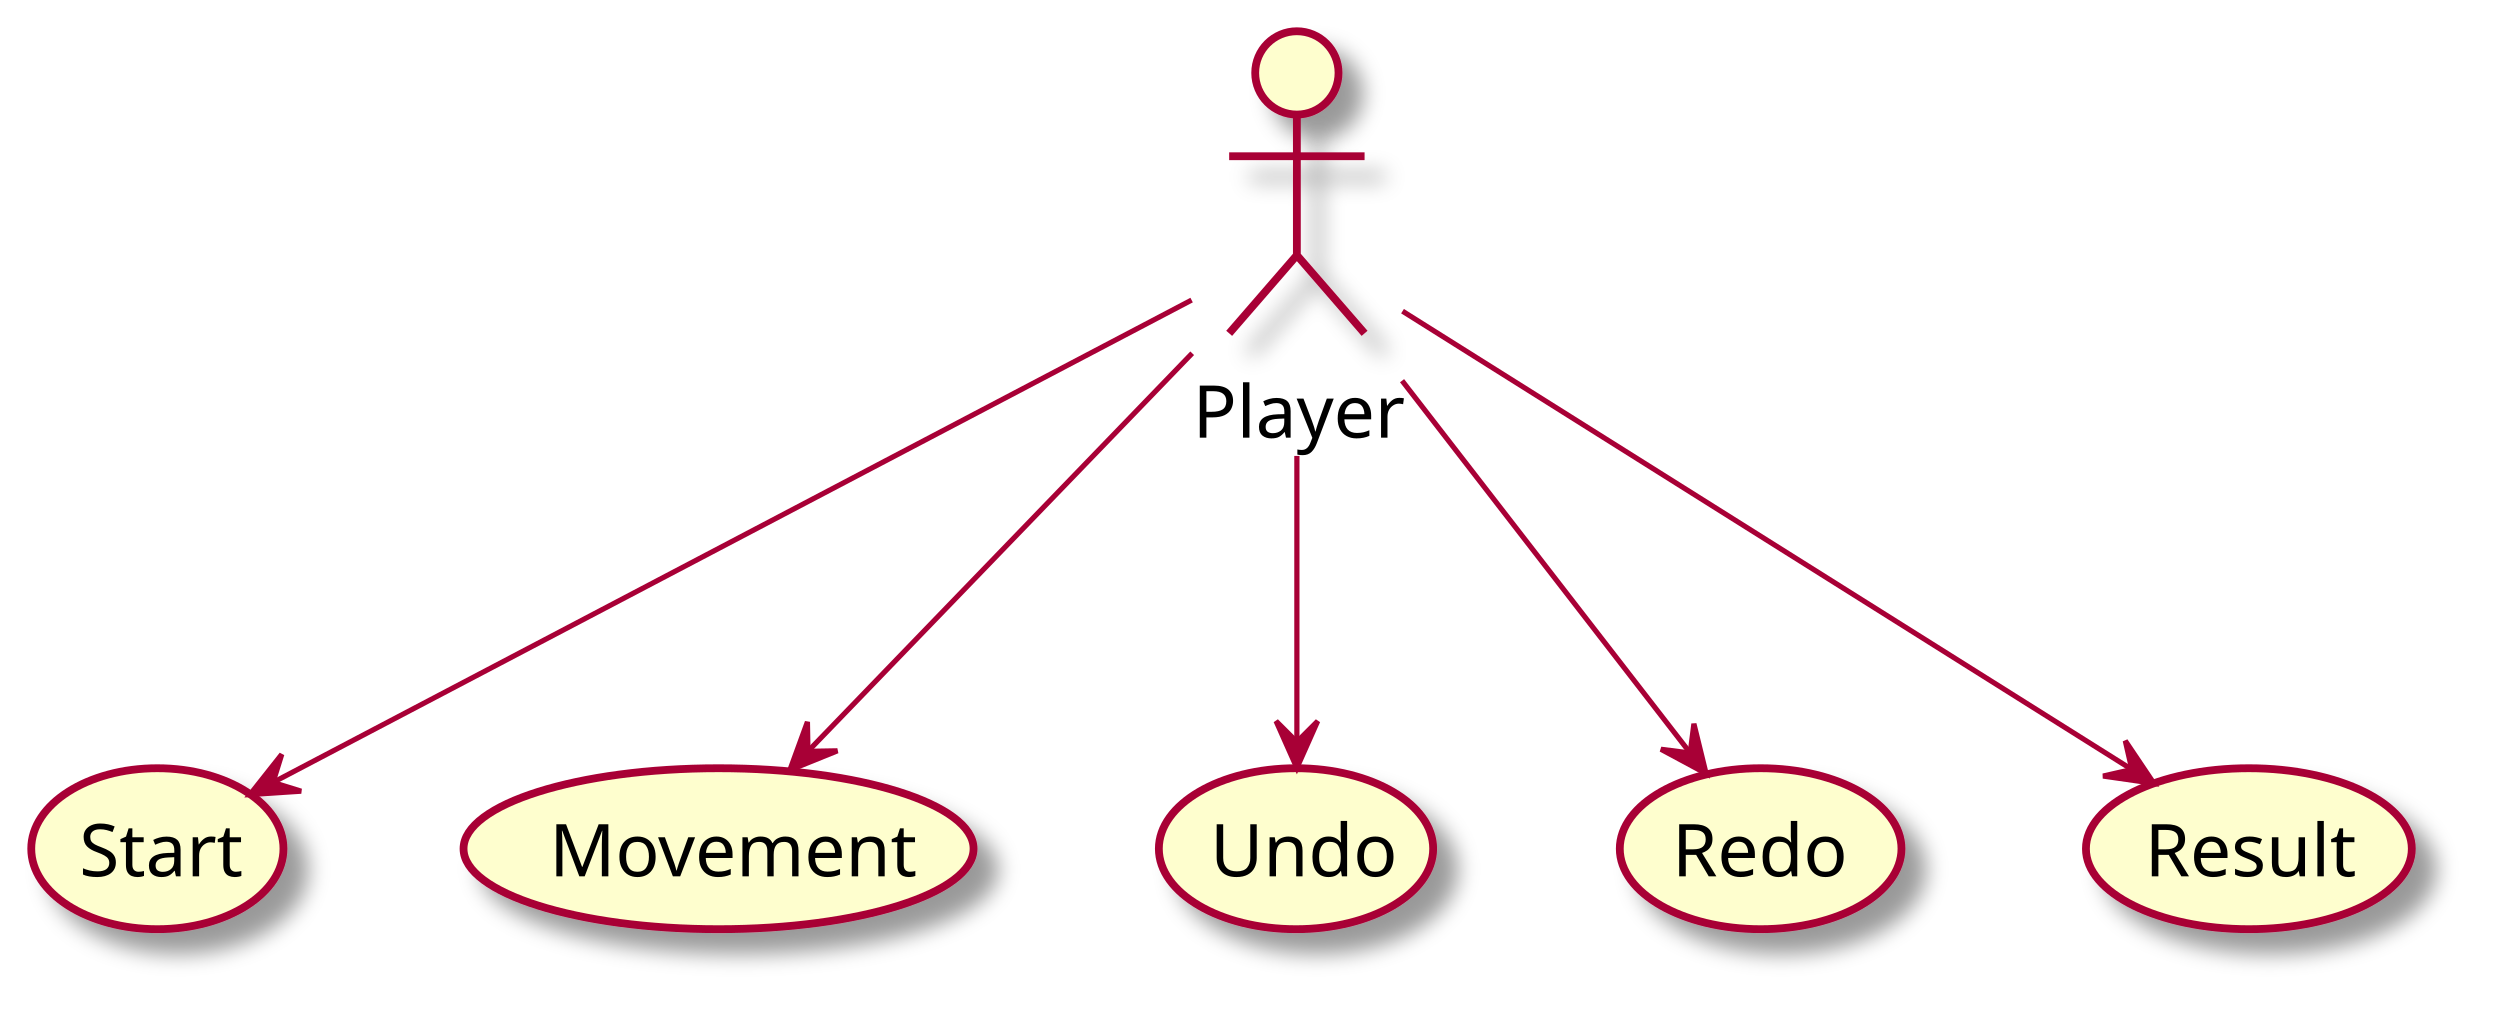
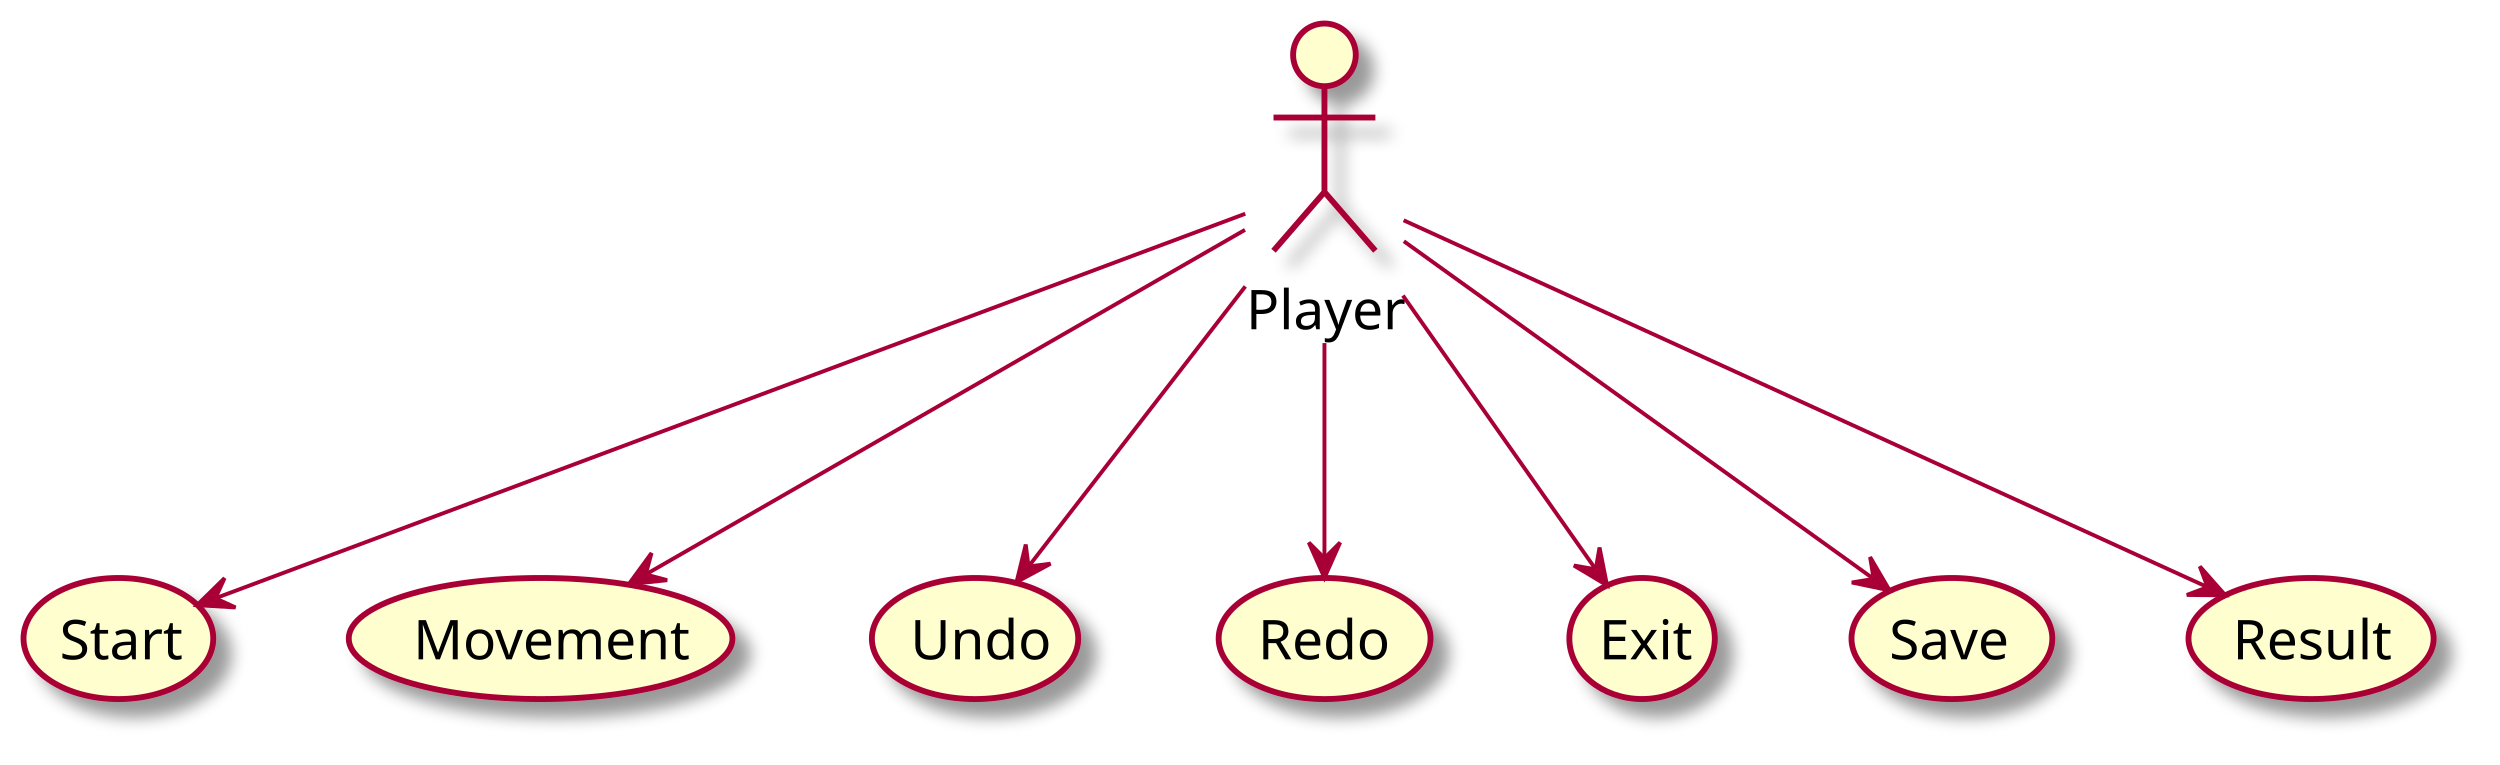
- <svg xmlns="http://www.w3.org/2000/svg" contentScriptType="application/ecmascript" contentStyleType="text/css" height="195px" preserveAspectRatio="none" style="width:480px;height:195px;" version="1.1" viewBox="0 0 480 195" width="480px" zoomAndPan="magnify">
+ <svg xmlns="http://www.w3.org/2000/svg" contentScriptType="application/ecmascript" contentStyleType="text/css" height="195px" preserveAspectRatio="none" style="width:638px;height:195px;" version="1.1" viewBox="0 0 638 195" width="638px" zoomAndPan="magnify">
  <defs>
-     <filter height="300%" id="fuupgmgwi2wpu" width="300%" x="-1" y="-1">
+     <filter height="300%" id="f134r02pm9vrzq" width="300%" x="-1" y="-1">
      <feGaussianBlur result="blurOut" stdDeviation="2.0" />
      <feColorMatrix in="blurOut" result="blurOut2" type="matrix" values="0 0 0 0 0 0 0 0 0 0 0 0 0 0 0 0 0 0 .4 0" />
      <feOffset dx="4.0" dy="4.0" in="blurOut2" result="blurOut3" />
      <feBlend in="SourceGraphic" in2="blurOut3" mode="normal" />
    </filter>
  </defs>
  <g>
-     <ellipse cx="249" cy="14" fill="#FEFECE" filter="url(#fuupgmgwi2wpu)" rx="8" ry="8" style="stroke: #A80036; stroke-width: 1.5;" />
-     <path d="M249,22 L249,49 M236,30 L262,30 M249,49 L236,64 M249,49 L262,64 " fill="none" filter="url(#fuupgmgwi2wpu)" style="stroke: #A80036; stroke-width: 1.5;" />
-     <text fill="#000000" font-family="sans-serif" font-size="14" lengthAdjust="spacingAndGlyphs" textLength="40" x="229" y="84.033">Player</text>
-     <ellipse cx="30.213" cy="162.952" fill="#FEFECE" filter="url(#fuupgmgwi2wpu)" rx="24.213" ry="15.452" style="stroke: #A80036; stroke-width: 1.5;" />
+     <ellipse cx="338" cy="14" fill="#FEFECE" filter="url(#f134r02pm9vrzq)" rx="8" ry="8" style="stroke: #A80036; stroke-width: 1.5;" />
+     <path d="M338,22 L338,49 M325,30 L351,30 M338,49 L325,64 M338,49 L351,64 " fill="none" filter="url(#f134r02pm9vrzq)" style="stroke: #A80036; stroke-width: 1.5;" />
+     <text fill="#000000" font-family="sans-serif" font-size="14" lengthAdjust="spacingAndGlyphs" textLength="40" x="318" y="84.033">Player</text>
+     <ellipse cx="30.213" cy="162.952" fill="#FEFECE" filter="url(#f134r02pm9vrzq)" rx="24.213" ry="15.452" style="stroke: #A80036; stroke-width: 1.5;" />
    <text fill="#000000" font-family="sans-serif" font-size="14" lengthAdjust="spacingAndGlyphs" textLength="30" x="15.213" y="168.256">Start</text>
-     <ellipse cx="137.962" cy="162.952" fill="#FEFECE" filter="url(#fuupgmgwi2wpu)" rx="48.962" ry="15.452" style="stroke: #A80036; stroke-width: 1.5;" />
+     <ellipse cx="137.962" cy="162.952" fill="#FEFECE" filter="url(#f134r02pm9vrzq)" rx="48.962" ry="15.452" style="stroke: #A80036; stroke-width: 1.5;" />
    <text fill="#000000" font-family="sans-serif" font-size="14" lengthAdjust="spacingAndGlyphs" textLength="65" x="105.462" y="168.256">Movement</text>
-     <ellipse cx="248.834" cy="162.952" fill="#FEFECE" filter="url(#fuupgmgwi2wpu)" rx="26.334" ry="15.452" style="stroke: #A80036; stroke-width: 1.5;" />
+     <ellipse cx="248.834" cy="162.952" fill="#FEFECE" filter="url(#f134r02pm9vrzq)" rx="26.334" ry="15.452" style="stroke: #A80036; stroke-width: 1.5;" />
    <text fill="#000000" font-family="sans-serif" font-size="14" lengthAdjust="spacingAndGlyphs" textLength="33" x="232.334" y="168.256">Undo</text>
-     <ellipse cx="338.042" cy="162.952" fill="#FEFECE" filter="url(#fuupgmgwi2wpu)" rx="27.042" ry="15.452" style="stroke: #A80036; stroke-width: 1.5;" />
+     <ellipse cx="338.042" cy="162.952" fill="#FEFECE" filter="url(#f134r02pm9vrzq)" rx="27.042" ry="15.452" style="stroke: #A80036; stroke-width: 1.5;" />
    <text fill="#000000" font-family="sans-serif" font-size="14" lengthAdjust="spacingAndGlyphs" textLength="34" x="321.042" y="168.256">Redo</text>
-     <ellipse cx="431.784" cy="162.952" fill="#FEFECE" filter="url(#fuupgmgwi2wpu)" rx="31.284" ry="15.452" style="stroke: #A80036; stroke-width: 1.5;" />
-     <text fill="#000000" font-family="sans-serif" font-size="14" lengthAdjust="spacingAndGlyphs" textLength="40" x="411.784" y="168.256">Result</text>
-     <path d="M228.79,57.613 C187.821,79.126 95.254,127.734 52.465,150.203 " fill="none" id="Player-&gt;Start" style="stroke: #A80036; stroke-width: 1.0;" />
-     <polygon fill="#A80036" points="47.992,152.552,57.819,151.909,52.418,150.228,54.1,144.827,47.992,152.552" style="stroke: #A80036; stroke-width: 1.0;" />
-     <path d="M228.899,67.826 C207.843,89.64 175.122,123.541 155.215,144.164 " fill="none" id="Player-&gt;Movement" style="stroke: #A80036; stroke-width: 1.0;" />
-     <polygon fill="#A80036" points="151.653,147.855,160.782,144.157,155.126,144.257,155.026,138.601,151.653,147.855" style="stroke: #A80036; stroke-width: 1.0;" />
-     <path d="M249,87.545 C249,106.09 249,127.219 249,142.22 " fill="none" id="Player-&gt;Undo" style="stroke: #A80036; stroke-width: 1.0;" />
-     <polygon fill="#A80036" points="249,147.452,253,138.452,249,142.452,245,138.452,249,147.452" style="stroke: #A80036; stroke-width: 1.0;" />
-     <path d="M269.195,73.095 C286.074,94.905 309.683,125.41 324.395,144.421 " fill="none" id="Player-&gt;Redo" style="stroke: #A80036; stroke-width: 1.0;" />
-     <polygon fill="#A80036" points="327.574,148.528,325.229,138.963,324.514,144.574,318.902,143.859,327.574,148.528" style="stroke: #A80036; stroke-width: 1.0;" />
-     <path d="M269.283,59.746 C303.572,81.294 372.778,124.784 408.888,147.476 " fill="none" id="Player-&gt;Result" style="stroke: #A80036; stroke-width: 1.0;" />
-     <polygon fill="#A80036" points="413.545,150.403,408.052,142.228,409.311,147.743,403.796,149.002,413.545,150.403" style="stroke: #A80036; stroke-width: 1.0;" />
+     <ellipse cx="419.06" cy="162.948" fill="#FEFECE" filter="url(#f134r02pm9vrzq)" rx="18.561" ry="15.448" style="stroke: #A80036; stroke-width: 1.5;" />
+     <text fill="#000000" font-family="sans-serif" font-size="14" lengthAdjust="spacingAndGlyphs" textLength="22" x="408.06" y="168.253">Exit</text>
+     <ellipse cx="498.127" cy="162.952" fill="#FEFECE" filter="url(#f134r02pm9vrzq)" rx="25.627" ry="15.452" style="stroke: #A80036; stroke-width: 1.5;" />
+     <text fill="#000000" font-family="sans-serif" font-size="14" lengthAdjust="spacingAndGlyphs" textLength="32" x="482.127" y="168.256">Save</text>
+     <ellipse cx="589.784" cy="162.952" fill="#FEFECE" filter="url(#f134r02pm9vrzq)" rx="31.284" ry="15.452" style="stroke: #A80036; stroke-width: 1.5;" />
+     <text fill="#000000" font-family="sans-serif" font-size="14" lengthAdjust="spacingAndGlyphs" textLength="40" x="569.784" y="168.256">Result</text>
+     <path d="M317.791,54.545 C263.51,74.813 114.625,130.403 55.088,152.633 " fill="none" id="Player-&gt;Start" style="stroke: #A80036; stroke-width: 1.0;" />
+     <polygon fill="#A80036" points="50.283,154.427,60.114,155.025,54.967,152.678,57.315,147.531,50.283,154.427" style="stroke: #A80036; stroke-width: 1.0;" />
+     <path d="M317.722,58.66 C281.555,79.456 205.906,122.954 165.243,146.335 " fill="none" id="Player-&gt;Movement" style="stroke: #A80036; stroke-width: 1.0;" />
+     <polygon fill="#A80036" points="160.462,149.084,170.258,148.065,164.796,146.591,166.27,141.13,160.462,149.084" style="stroke: #A80036; stroke-width: 1.0;" />
+     <path d="M317.805,73.095 C300.926,94.905 277.317,125.41 262.605,144.421 " fill="none" id="Player-&gt;Undo" style="stroke: #A80036; stroke-width: 1.0;" />
+     <polygon fill="#A80036" points="259.426,148.528,268.098,143.859,262.486,144.574,261.771,138.963,259.426,148.528" style="stroke: #A80036; stroke-width: 1.0;" />
+     <path d="M338,87.545 C338,106.09 338,127.219 338,142.22 " fill="none" id="Player-&gt;Redo" style="stroke: #A80036; stroke-width: 1.0;" />
+     <polygon fill="#A80036" points="338,147.452,342,138.452,338,142.452,334,138.452,338,147.452" style="stroke: #A80036; stroke-width: 1.0;" />
+     <path d="M358.022,75.427 C373.398,97.256 394.116,126.671 407.01,144.978 " fill="none" id="Player-&gt;Exit" style="stroke: #A80036; stroke-width: 1.0;" />
+     <polygon fill="#A80036" points="410.112,149.381,408.199,139.72,407.232,145.294,401.659,144.327,410.112,149.381" style="stroke: #A80036; stroke-width: 1.0;" />
+     <path d="M358.264,61.565 C389.041,83.686 447.222,125.503 477.9,147.553 " fill="none" id="Player-&gt;Save" style="stroke: #A80036; stroke-width: 1.0;" />
+     <polygon fill="#A80036" points="482.221,150.659,477.248,142.157,478.161,147.74,472.579,148.653,482.221,150.659" style="stroke: #A80036; stroke-width: 1.0;" />
+     <path d="M358.196,56.217 C403.341,76.818 512.436,126.604 563.195,149.767 " fill="none" id="Player-&gt;Result" style="stroke: #A80036; stroke-width: 1.0;" />
+     <polygon fill="#A80036" points="567.92,151.924,561.393,144.549,563.371,149.848,558.072,151.827,567.92,151.924" style="stroke: #A80036; stroke-width: 1.0;" />
  </g>
</svg>
